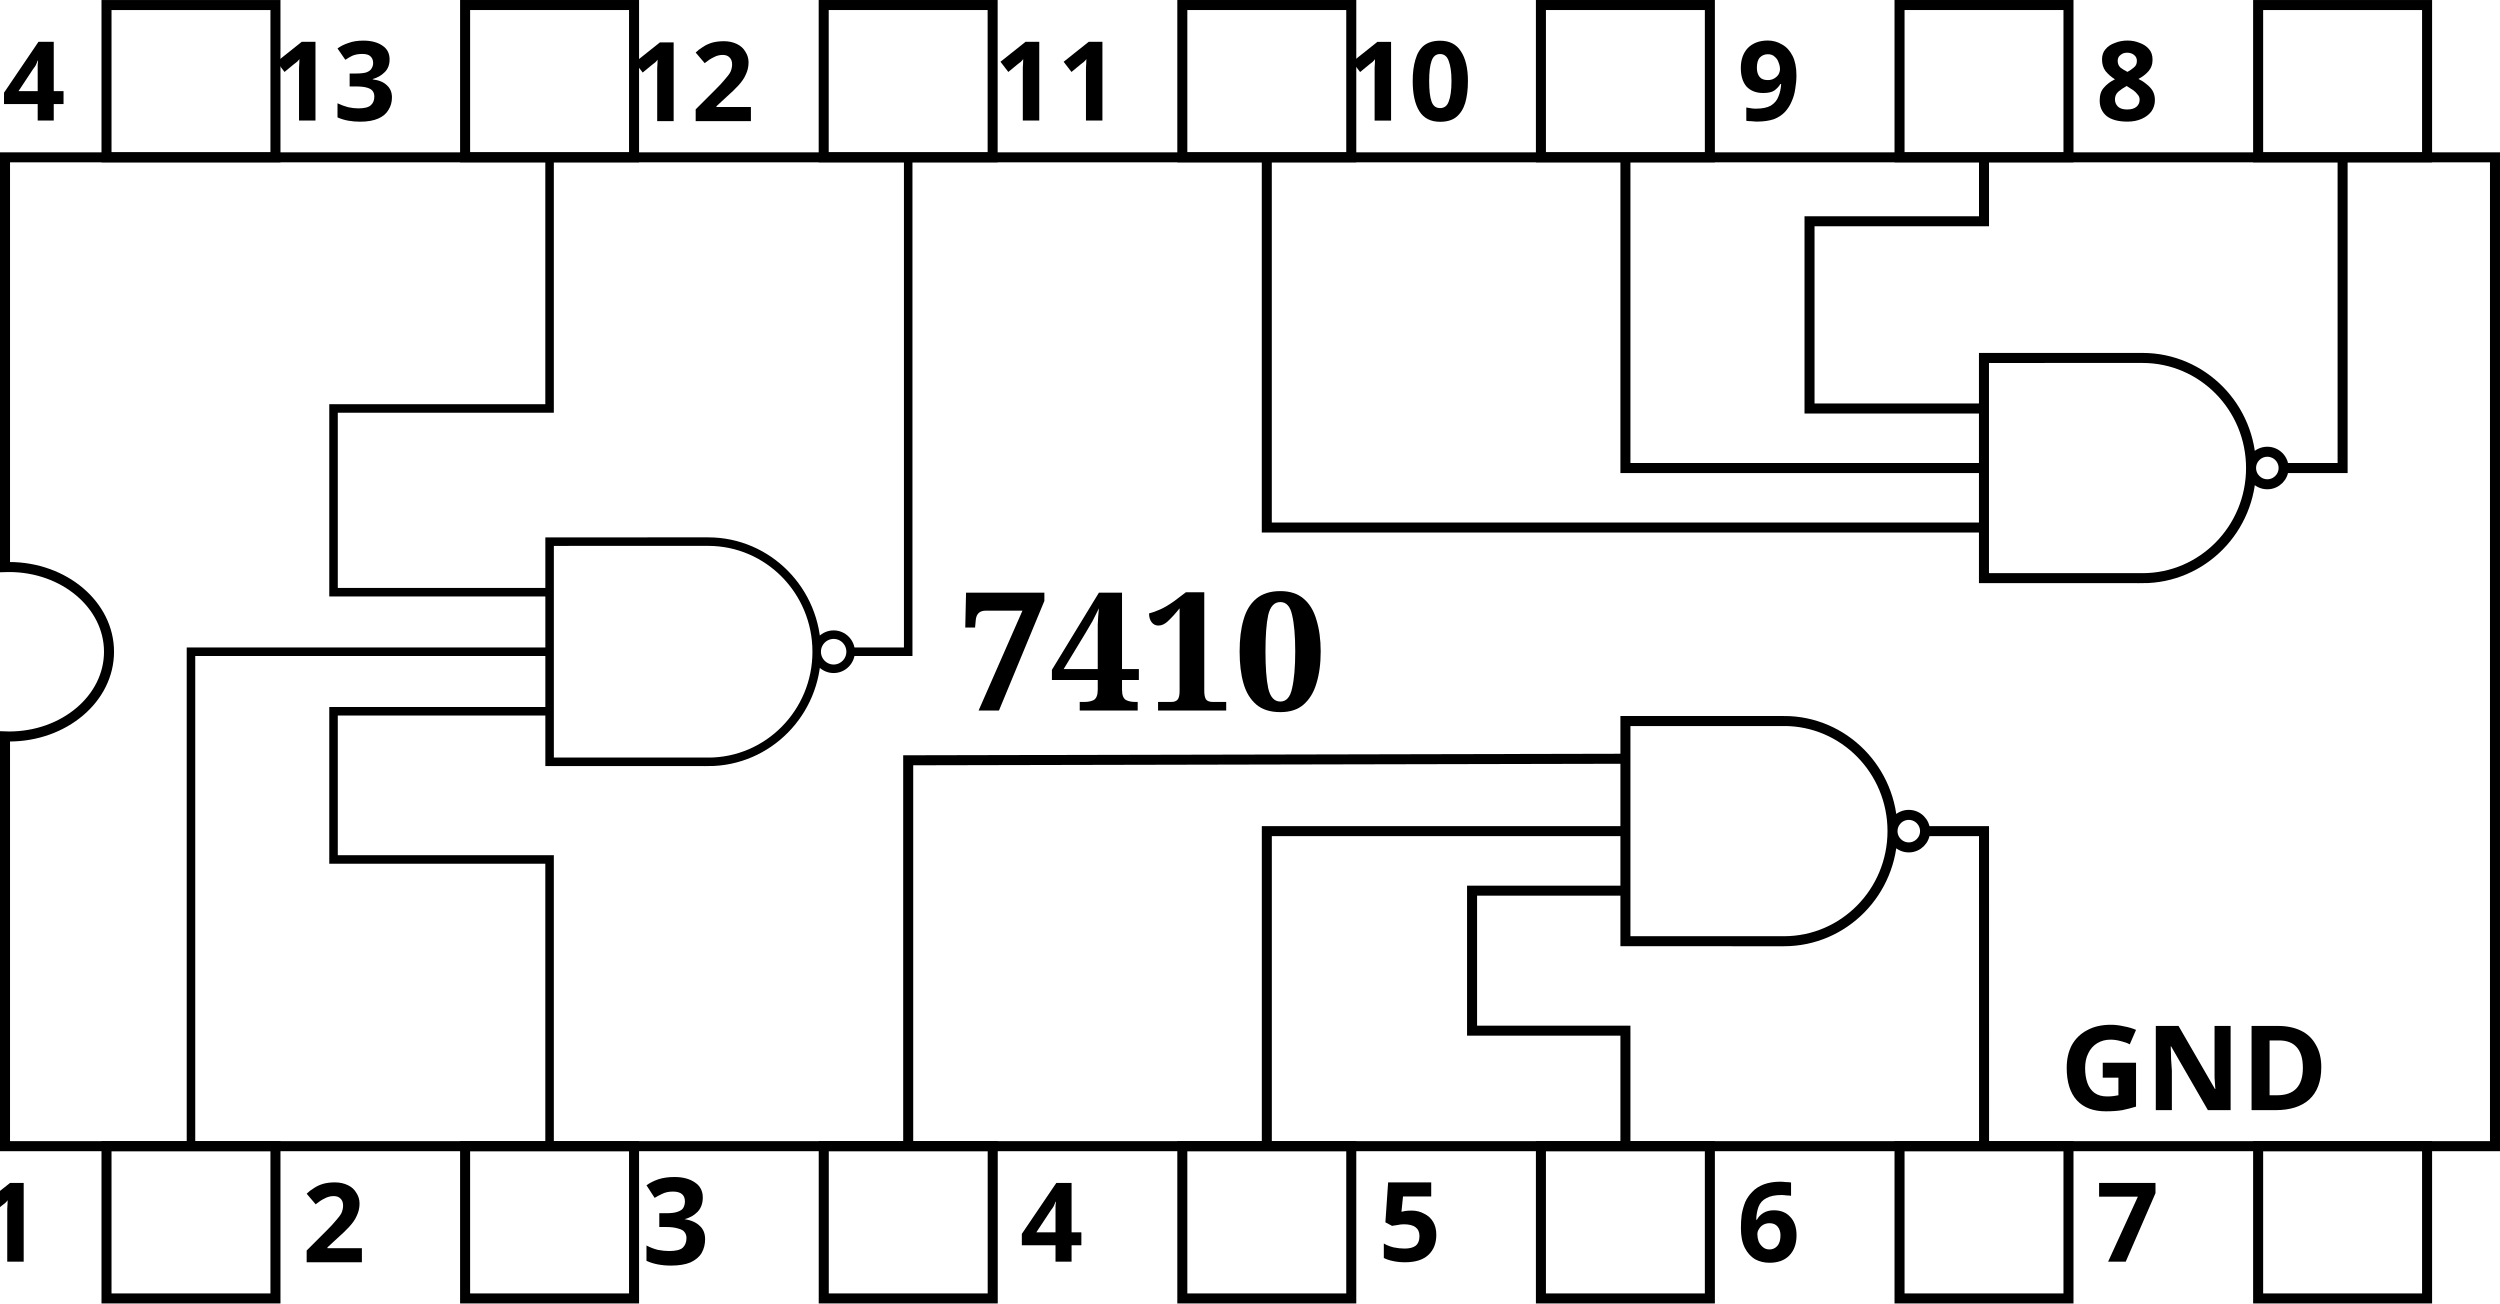
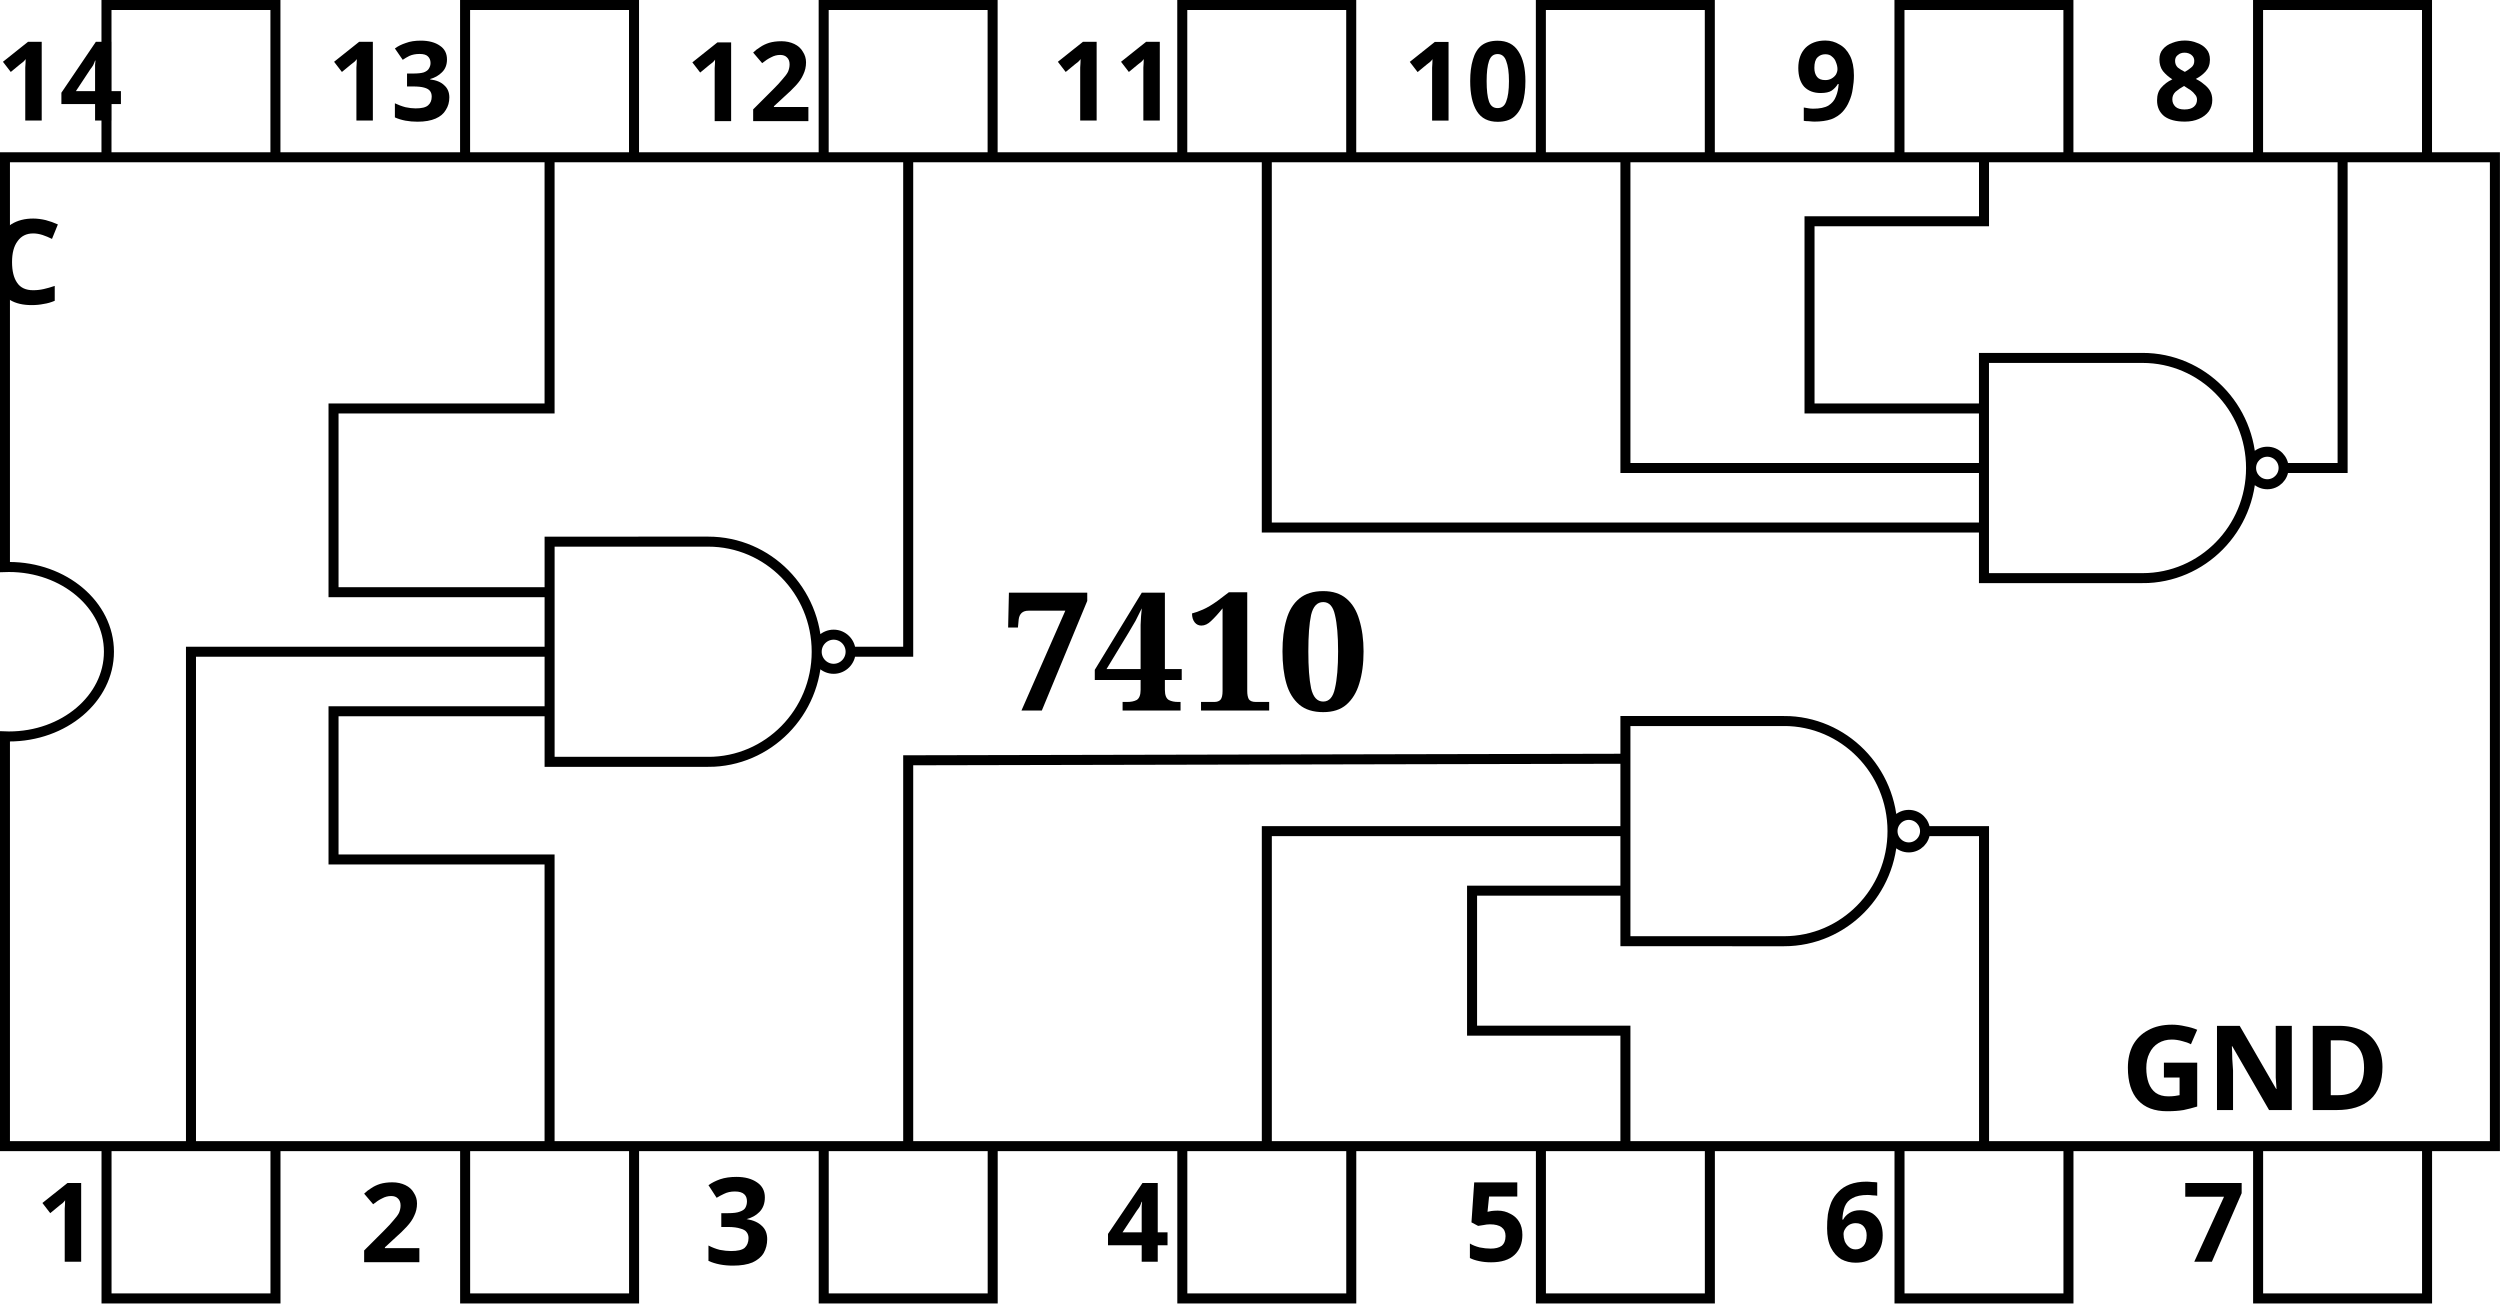
<svg xmlns="http://www.w3.org/2000/svg" width="99.736mm" height="52mm" version="1.1" viewBox="0 0 99.736 52">
-   <g transform="translate(56.7 -37.141)" stroke-width=".4">
-     <g transform="translate(-56.833 36.789)">
-       <g stroke="#000" stroke-width=".4">
-         <path d="m0.333 46.078h99.336v-39.45h-99.336v16.347c0.053-0.002 0.106-0.002 0.159-0.002 2.203-2.07e-4 3.99 1.513 3.99 3.38 2.597e-4 1.868-1.786 3.382-3.99 3.381-0.053-5.7e-4 -0.106-2e-3 -0.159-0.004z" fill="none" />
-         <g>
-           <g transform="translate(0 .21984)">
-             <rect x="90.22" y=".333" width="6.74" height="6.075" fill="none" stroke="#000" />
-             <text x="93.592" y="4.94" fill="#000000" font-family="sans" font-size="4.404px" font-weight="bold" stroke="none" text-align="center" text-anchor="middle" xml:space="preserve">
-               <tspan x="93.592" y="4.94" stroke="none" stroke-width=".4">8</tspan>
-               <tspan x="93.592" y="10.445" />
-             </text>
-           </g>
-           <g transform="translate(3.4968e-6 .066304)">
-             <rect x="75.914" y=".486" width="6.74" height="6.075" fill="none" stroke="#000" />
-             <text x="79.293" y="5.091" fill="#000000" font-family="sans" font-size="4.404px" font-weight="bold" stroke="none" text-align="center" text-anchor="middle" xml:space="preserve">
-               <tspan x="79.293" y="5.091" stroke="none" stroke-width=".4">9</tspan>
-               <tspan x="79.293" y="10.596" />
-             </text>
-           </g>
-           <g transform="translate(6.9936e-6 .066304)">
-             <rect x="61.607" y=".486" width="6.74" height="6.075" fill="none" stroke="#000" />
-             <text x="64.929" y="5.098" fill="#000000" font-family="sans" font-size="4.404px" font-weight="bold" stroke="none" text-align="center" text-anchor="middle" xml:space="preserve">
-               <tspan x="64.929" y="5.098" stroke="none" stroke-width=".4">10</tspan>
-               <tspan x="64.929" y="10.602" />
-             </text>
-           </g>
-           <g transform="translate(1.049e-5 .066304)">
-             <rect x="47.301" y=".486" width="6.74" height="6.075" fill="none" stroke="#000" />
-             <text x="50.891" y="5.096" fill="#000000" font-family="sans" font-size="4.404px" font-weight="bold" stroke="none" text-align="center" text-anchor="middle" xml:space="preserve">
-               <tspan x="50.891" y="5.096" stroke="none" stroke-width=".4">11</tspan>
-               <tspan x="50.891" y="10.6" />
-             </text>
-           </g>
-           <g transform="translate(6.3578e-6 .066304)">
-             <rect x="32.994" y=".486" width="6.74" height="6.075" fill="none" stroke="#000" />
-             <text x="36.307" y="5.118" fill="#000000" font-family="sans" font-size="4.404px" font-weight="bold" stroke="none" text-align="center" text-anchor="middle" xml:space="preserve">
-               <tspan x="36.307" y="5.118" stroke="none" stroke-width=".4">12</tspan>
-               <tspan x="36.307" y="10.622" />
-             </text>
-           </g>
-           <g transform="translate(-1.5895e-6 .066303)">
-             <rect x="18.688" y=".486" width="6.74" height="6.075" fill="none" stroke="#000" />
-             <text x="22.016" y="5.096" fill="#000000" font-family="sans" font-size="4.404px" font-weight="bold" stroke="none" text-align="center" text-anchor="middle" xml:space="preserve">
-               <tspan x="22.016" y="5.096" stroke="none" stroke-width=".4">13</tspan>
-               <tspan x="22.016" y="10.6" />
-             </text>
-           </g>
-           <g>
-             <rect x="4.382" y=".553" width="6.74" height="6.075" fill="none" stroke="#000" />
-             <text x="7.659" y="5.162" fill="#000000" font-family="sans" font-size="4.404px" font-weight="bold" stroke="none" text-align="center" text-anchor="middle" xml:space="preserve">
-               <tspan x="7.659" y="5.162" fill="#000000" font-size="4.404px" stroke="none" stroke-width=".4">14</tspan>
-             </text>
-           </g>
-         </g>
-         <g transform="translate(0 -.10663)">
-           <g stroke-width=".4">
-             <g>
-               <rect x="90.22" y="46.184" width="6.74" height="6.075" fill="none" stroke="#000" />
-               <text x="93.603" y="50.794" fill="#000000" font-family="sans" font-size="4.404px" font-weight="bold" stroke="none" text-align="center" text-anchor="middle" xml:space="preserve">
-                 <tspan x="93.603" y="50.794" fill="#000000" font-size="4.404px" stroke="none" stroke-width=".4">7</tspan>
-               </text>
-             </g>
-             <g>
-               <rect x="75.914" y="46.184" width="6.74" height="6.075" fill="none" stroke="#000" />
-               <text x="79.279" y="50.789" fill="#000000" font-family="sans" font-size="4.404px" font-weight="bold" stroke="none" text-align="center" text-anchor="middle" xml:space="preserve">
-                 <tspan x="79.279" y="50.789" fill="#000000" font-size="4.404px" stroke="none" stroke-width=".4">6</tspan>
-               </text>
-             </g>
-             <g>
-               <rect x="61.607" y="46.184" width="6.74" height="6.075" fill="none" stroke="#000" />
-               <text x="64.971" y="50.772" fill="#000000" font-family="sans" font-size="4.404px" font-weight="bold" stroke="none" text-align="center" text-anchor="middle" xml:space="preserve">
-                 <tspan x="64.971" y="50.772" fill="#000000" font-size="4.404px" stroke="none" stroke-width=".4">5</tspan>
-               </text>
-             </g>
-             <g>
-               <rect x="47.301" y="46.184" width="6.74" height="6.075" fill="none" stroke="#000" />
-               <text x="50.671" y="50.794" fill="#000000" font-family="sans" font-size="4.404px" font-weight="bold" stroke="none" text-align="center" text-anchor="middle" xml:space="preserve">
-                 <tspan x="50.671" y="50.794" fill="#000000" font-size="4.404px" stroke="none" stroke-width=".4">4</tspan>
-               </text>
-             </g>
-           </g>
-           <g transform="matrix(1.0004 0 0 .99633 -.012915 .16553)" stroke-width=".401">
-             <rect x="32.996" y="46.187" width="6.738" height="6.098" fill="none" stroke="#000" />
-             <text transform="scale(.99107 1.009)" x="36.697" y="50.469" fill="#000000" font-family="sans" font-size="4.797px" font-weight="bold" stroke="none" text-align="center" text-anchor="middle" xml:space="preserve">
-               <tspan x="36.697" y="50.469" stroke="none" stroke-width=".401">3</tspan>
-               <tspan x="36.697" y="56.465" />
-             </text>
-           </g>
-           <g stroke-width=".4">
-             <rect x="18.688" y="46.184" width="6.74" height="6.075" fill="none" stroke="#000" />
-             <text x="22.047" y="50.816" fill="#000000" font-family="sans" font-size="4.404px" font-weight="bold" stroke="none" text-align="center" text-anchor="middle" xml:space="preserve">
-               <tspan x="22.047" y="50.816" stroke="none" stroke-width=".4">2</tspan>
-               <tspan x="22.047" y="56.32" />
-             </text>
-           </g>
-           <g stroke-width=".4">
-             <text x="7.972" y="50.794" fill="#000000" font-family="sans" font-size="4.404px" font-weight="bold" stroke="none" text-align="center" text-anchor="middle" xml:space="preserve">
-               <tspan x="7.972" y="50.794" fill="#000000" font-size="4.404px" stroke="none" stroke-width=".4">1</tspan>
-             </text>
-             <rect x="4.382" y="46.184" width="6.74" height="6.075" fill="none" stroke="#000" />
-           </g>
-         </g>
-       </g>
-       <g transform="translate(56.833 -36.789)" fill="#000000" stroke-width=".4" text-anchor="middle">
-         <text x="-48.935" y="48.326" font-family="sans" font-size="4.695px" text-align="center" xml:space="preserve">
-           <tspan x="-48.935" y="48.326" fill="#000000" font-family="sans-serif" font-size="4.695px" font-weight="bold" stroke-width=".4">V<tspan baseline-shift="sub" fill="#000000" font-size="4.695px" stroke-width=".4">CC</tspan>
-           </tspan>
+   <g stroke-width="0" text-anchor="middle">
+     <g font-family="sans">
+       <g font-size="4.404px" font-weight="bold">
+         <text x="93.46" y="4.807" text-align="center" xml:space="preserve">
+           <tspan x="93.46" y="4.807" stroke-width="0">8</tspan>
+           <tspan x="93.46" y="10.312" />
        </text>
-         <text x="36.324" y="81.428" font-family="sans-serif" font-size="4.695px" font-weight="bold" text-align="center" xml:space="preserve">
-           <tspan x="36.324" y="81.428" fill="#000000" stroke-width=".4">GND</tspan>
+         <text x="79.16" y="4.805" text-align="center" xml:space="preserve">
+           <tspan x="79.16" y="4.805" stroke-width="0">9</tspan>
+           <tspan x="79.16" y="10.31" />
+         </text>
+         <text x="64.796" y="4.812" text-align="center" xml:space="preserve">
+           <tspan x="64.796" y="4.812" stroke-width="0">10</tspan>
+           <tspan x="64.796" y="10.316" />
+         </text>
+         <text x="50.758" y="4.81" text-align="center" xml:space="preserve">
+           <tspan x="50.758" y="4.81" stroke-width="0">11</tspan>
+           <tspan x="50.758" y="10.314" />
+         </text>
+         <text x="36.175" y="4.832" text-align="center" xml:space="preserve">
+           <tspan x="36.175" y="4.832" stroke-width="0">12</tspan>
+           <tspan x="36.175" y="10.336" />
+         </text>
+         <text x="21.884" y="4.81" text-align="center" xml:space="preserve">
+           <tspan x="21.884" y="4.81" stroke-width="0">13</tspan>
+           <tspan x="21.884" y="10.314" />
+         </text>
+         <text x="7.527" y="4.81" text-align="center" xml:space="preserve">
+           <tspan x="7.527" y="4.81" fill="#000000" font-size="4.404px" stroke-width="0">14</tspan>
+         </text>
+         <text x="93.471" y="50.335" text-align="center" xml:space="preserve">
+           <tspan x="93.471" y="50.335" fill="#000000" font-size="4.404px" stroke-width="0">7</tspan>
+         </text>
+         <text x="79.147" y="50.33" text-align="center" xml:space="preserve">
+           <tspan x="79.147" y="50.33" fill="#000000" font-size="4.404px" stroke-width="0">6</tspan>
+         </text>
+         <text x="64.838" y="50.313" text-align="center" xml:space="preserve">
+           <tspan x="64.838" y="50.313" fill="#000000" font-size="4.404px" stroke-width="0">5</tspan>
+         </text>
+         <text x="50.538" y="50.335" text-align="center" xml:space="preserve">
+           <tspan x="50.538" y="50.335" fill="#000000" font-size="4.404px" stroke-width="0">4</tspan>
        </text>
      </g>
-       <g transform="translate(56.833 -36.789)" fill="none" stroke="#000">
-         <path d="m8.145 72.674h-6.118v5.585h6.118v4.607m11.954-12.567c0 0.358-0.292 0.649-0.649 0.649-0.357 0-0.649-0.291-0.649-0.649 0-0.358 0.292-0.649 0.649-0.649 0.357 0 0.649 0.291 0.649 0.649zm-5.627-4.393h-6.327v8.784l6.327 7e-4c2.39 0 4.329-1.968 4.329-4.393 0-2.425-1.939-4.393-4.329-4.393zm-6.327 1.505-28.613 0.061v15.393m40.567-12.566 2.352-2.65e-4 0.002 12.568m-14.308-12.568-14.306-1e-6v12.567" stroke-width=".4" />
-         <path d="m-22.765 63.141c0 0.376-0.305 0.681-0.677 0.681-0.372 0-0.677-0.305-0.677-0.681 0-0.376 0.305-0.681 0.677-0.681 0.372 0 0.677 0.305 0.677 0.681zm-12.01 2.375h-8.619v5.913h8.619l-4e-6 11.437m4e-6 -19.725h-14.306l-4e-6 19.725m14.306-22.1h-8.619l2e-6 -7.33h8.619l-3e-6 -10.02m12.01 19.725 2.297 3.5e-4 -2e-6 -19.725m-7.979 24.117h-6.327v-8.784l6.327-7e-4c2.39 0 4.329 1.968 4.329 4.393 0 2.425-1.939 4.393-4.329 4.393z" stroke-width=".34" />
-         <path d="m34.403 55.812c0 0.358-0.292 0.649-0.649 0.649-0.357 0-0.649-0.291-0.649-0.649s0.292-0.649 0.649-0.649c0.357 0 0.649 0.291 0.649 0.649zm-11.952 2.375h-28.613v-14.77m28.611 12.396-14.304-3.2e-4v-12.395m14.306 10.02h-6.961v-7.469h6.961v-2.551m11.952 12.395 2.354 1e-5v-12.395m-7.981 16.788h-6.327v-8.784l6.327-7e-4c2.39 0 4.329 1.968 4.329 4.393 0 2.425-1.939 4.393-4.329 4.393z" stroke-width=".4" />
+       <g font-weight="bold">
+         <text transform="scale(.99307 1.007)" x="36.49" y="50.094" font-size="4.789px" text-align="center" xml:space="preserve">
+           <tspan x="36.49" y="50.094" stroke-width="0">3</tspan>
+           <tspan x="36.49" y="56.08" />
+         </text>
+         <text x="21.915" y="50.357" font-size="4.404px" text-align="center" xml:space="preserve">
+           <tspan x="21.915" y="50.357" stroke-width="0">2</tspan>
+           <tspan x="21.915" y="55.861" />
+         </text>
+         <text x="7.839" y="50.335" font-size="4.404px" text-align="center" xml:space="preserve">
+           <tspan x="7.839" y="50.335" fill="#000000" font-size="4.404px" stroke-width="0">1</tspan>
+         </text>
      </g>
+       <text x="7.765" y="11.185" font-size="4.695px" text-align="center" xml:space="preserve">
+         <tspan x="7.765" y="11.185" fill="#000000" font-family="sans-serif" font-size="4.695px" font-weight="bold" stroke-width="0">V<tspan baseline-shift="sub" fill="#000000" font-size="4.695px" stroke-width="0">CC</tspan>
+         </tspan>
+       </text>
    </g>
-     <text x="-6.865" y="65.488" fill="#000000" font-family="sans-serif" font-size="6.573px" font-weight="bold" text-align="center" text-anchor="middle" xml:space="preserve">
-       <tspan x="-6.865" y="65.488" fill="#000000" font-family="serif" font-size="6.573px" font-weight="bold" stroke-width=".4">7410</tspan>
+     <text x="93.024" y="44.287" font-family="sans-serif" font-size="4.695px" font-weight="bold" text-align="center" xml:space="preserve">
+       <tspan x="93.024" y="44.287" fill="#000000" stroke-width="0">GND</tspan>
    </text>
  </g>
+   <path d="m91.103 18.67c0 0.358-0.292 0.649-0.649 0.649-0.357 0-0.649-0.291-0.649-0.649s0.292-0.649 0.649-0.649c0.357 0 0.649 0.291 0.649 0.649zm-11.952 2.375h-28.613v-14.77m28.611 12.396-14.304-3.2e-4v-12.395m14.306 10.02h-6.961v-7.469h6.961v-2.551m11.952 12.395 2.354 1e-5v-12.395m-7.981 16.788h-6.327v-8.784l6.327-7e-4c2.39 0 4.329 1.968 4.329 4.393 0 2.425-1.939 4.393-4.329 4.393zm-51.541 2.937c0 0.376-0.305 0.681-0.677 0.681-0.372 0-0.677-0.305-0.677-0.681 0-0.376 0.305-0.681 0.677-0.681 0.372 0 0.677 0.305 0.677 0.681zm-12.01 2.375h-8.619v5.913h8.619l-4e-6 11.437m4e-6 -19.725h-14.306l-4e-6 19.725m14.306-22.1h-8.619l2e-6 -7.33h8.619l-3e-6 -10.02m12.01 19.725 2.297 3.5e-4 -2e-6 -19.725m-7.979 24.117h-6.327v-8.784l6.327-7e-4c2.39 0 4.329 1.968 4.329 4.393 0 2.425-1.939 4.393-4.329 4.393zm36.592 5.14h-6.118v5.585h6.118v4.607m11.954-12.567c0 0.358-0.292 0.649-0.649 0.649-0.357 0-0.649-0.291-0.649-0.649s0.292-0.649 0.649-0.649c0.357 0 0.649 0.291 0.649 0.649zm-5.627-4.393h-6.327v8.784l6.327 7e-4c2.39 0 4.329-1.968 4.329-4.393 0-2.425-1.939-4.393-4.329-4.393zm-6.327 1.505-28.613 0.061v15.393m40.567-12.566 2.352-2.65e-4 0.002 12.568m-14.308-12.568-14.306-1e-6v12.567m-46.289 2e-6h6.74v6.075h-6.74zm14.306 0h6.74v6.075h-6.74zm14.306-7.32e-4h6.741v6.076h-6.741zm14.306 7.32e-4h6.74v6.075h-6.74zm14.306 0h6.74v6.075h-6.74zm14.306 0h6.74v6.075h-6.74zm14.306 0h6.74v6.075h-6.74zm-85.838-45.525h6.74v6.075h-6.74zm14.306 4.7e-7h6.74v6.075h-6.74zm14.306 0h6.74v6.075h-6.74zm14.306 0h6.74v6.075h-6.74zm14.306 0h6.74v6.075h-6.74zm14.306 0h6.74v6.075h-6.74zm14.306 0h6.74v6.075h-6.74zm-89.887 45.525h99.336v-39.45h-99.336v16.347c0.053-0.002 0.106-0.002 0.159-0.002 2.203-2.07e-4 3.99 1.513 3.99 3.38 2.597e-4 1.868-1.786 3.382-3.99 3.381-0.053-5.7e-4 -0.106-2e-3 -0.159-0.004z" fill="none" stroke="#000" stroke-width=".4" />
+   <text x="49.835" y="28.346" fill="#000000" font-family="sans-serif" font-size="6.573px" font-weight="bold" stroke-width="0" text-align="center" text-anchor="middle" xml:space="preserve">
+     <tspan x="49.835" y="28.346" fill="#000000" font-family="serif" font-size="6.573px" font-weight="bold" stroke-width="0">7410</tspan>
+   </text>
</svg>
